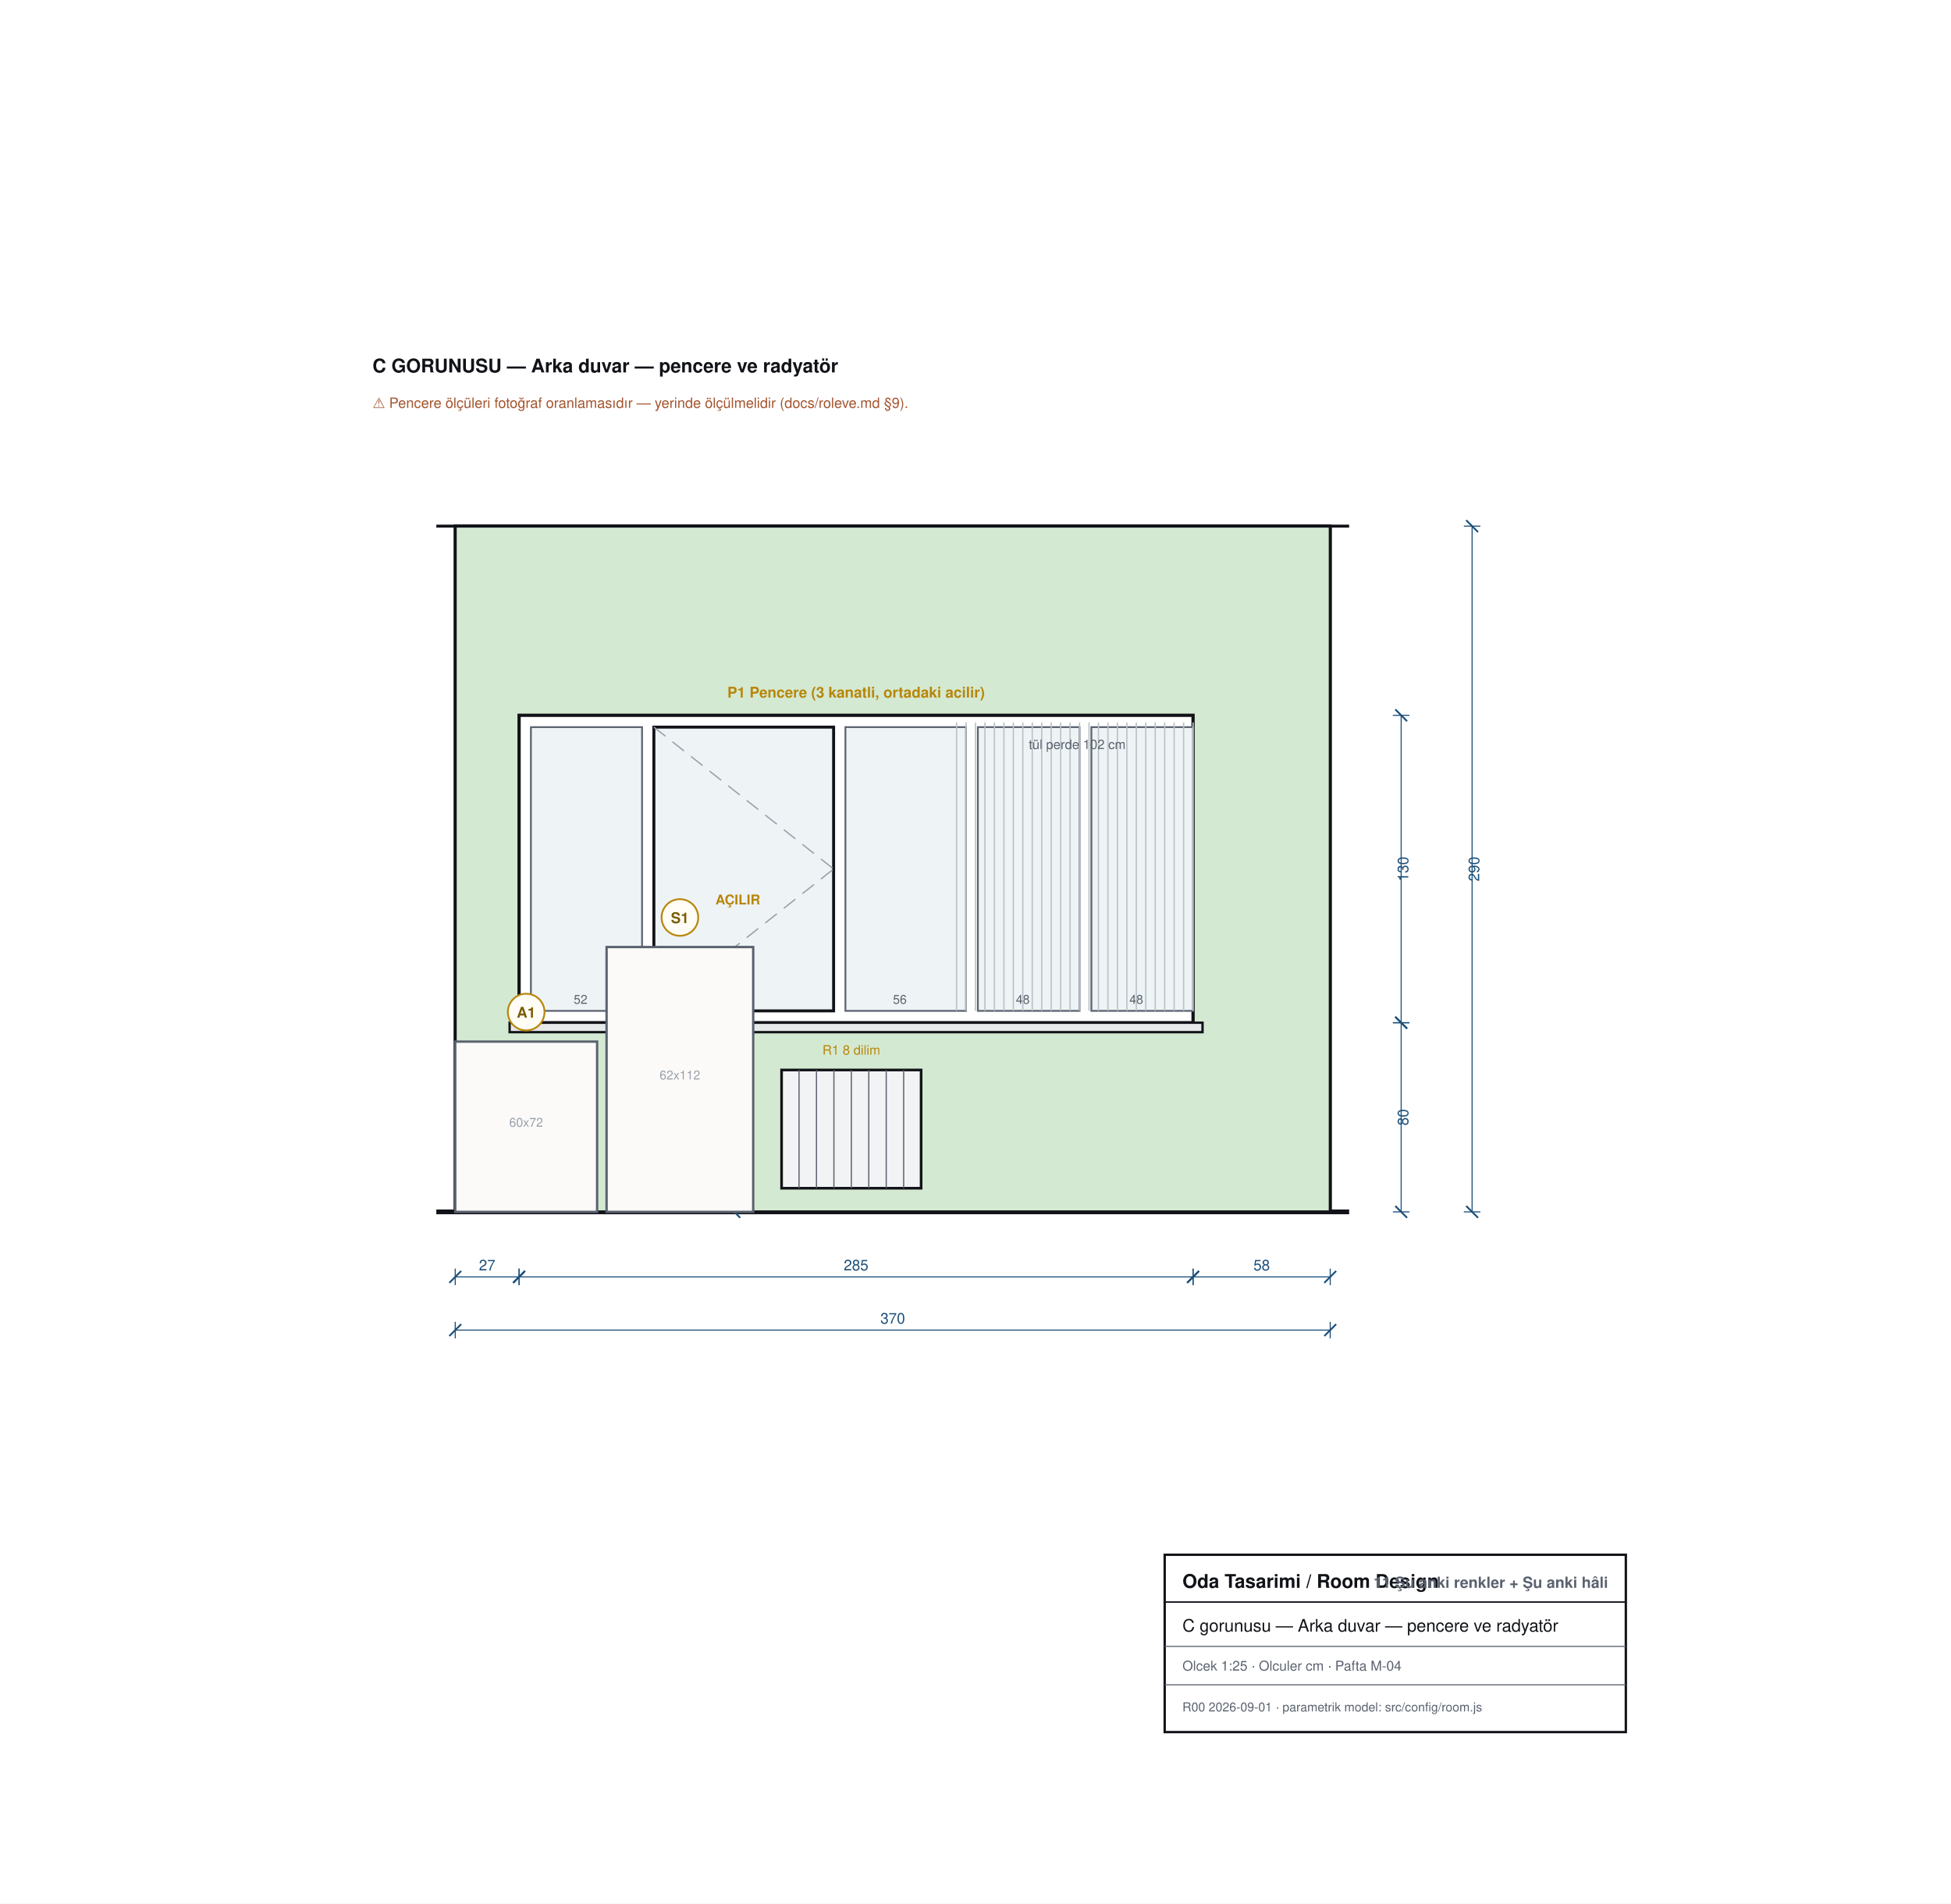
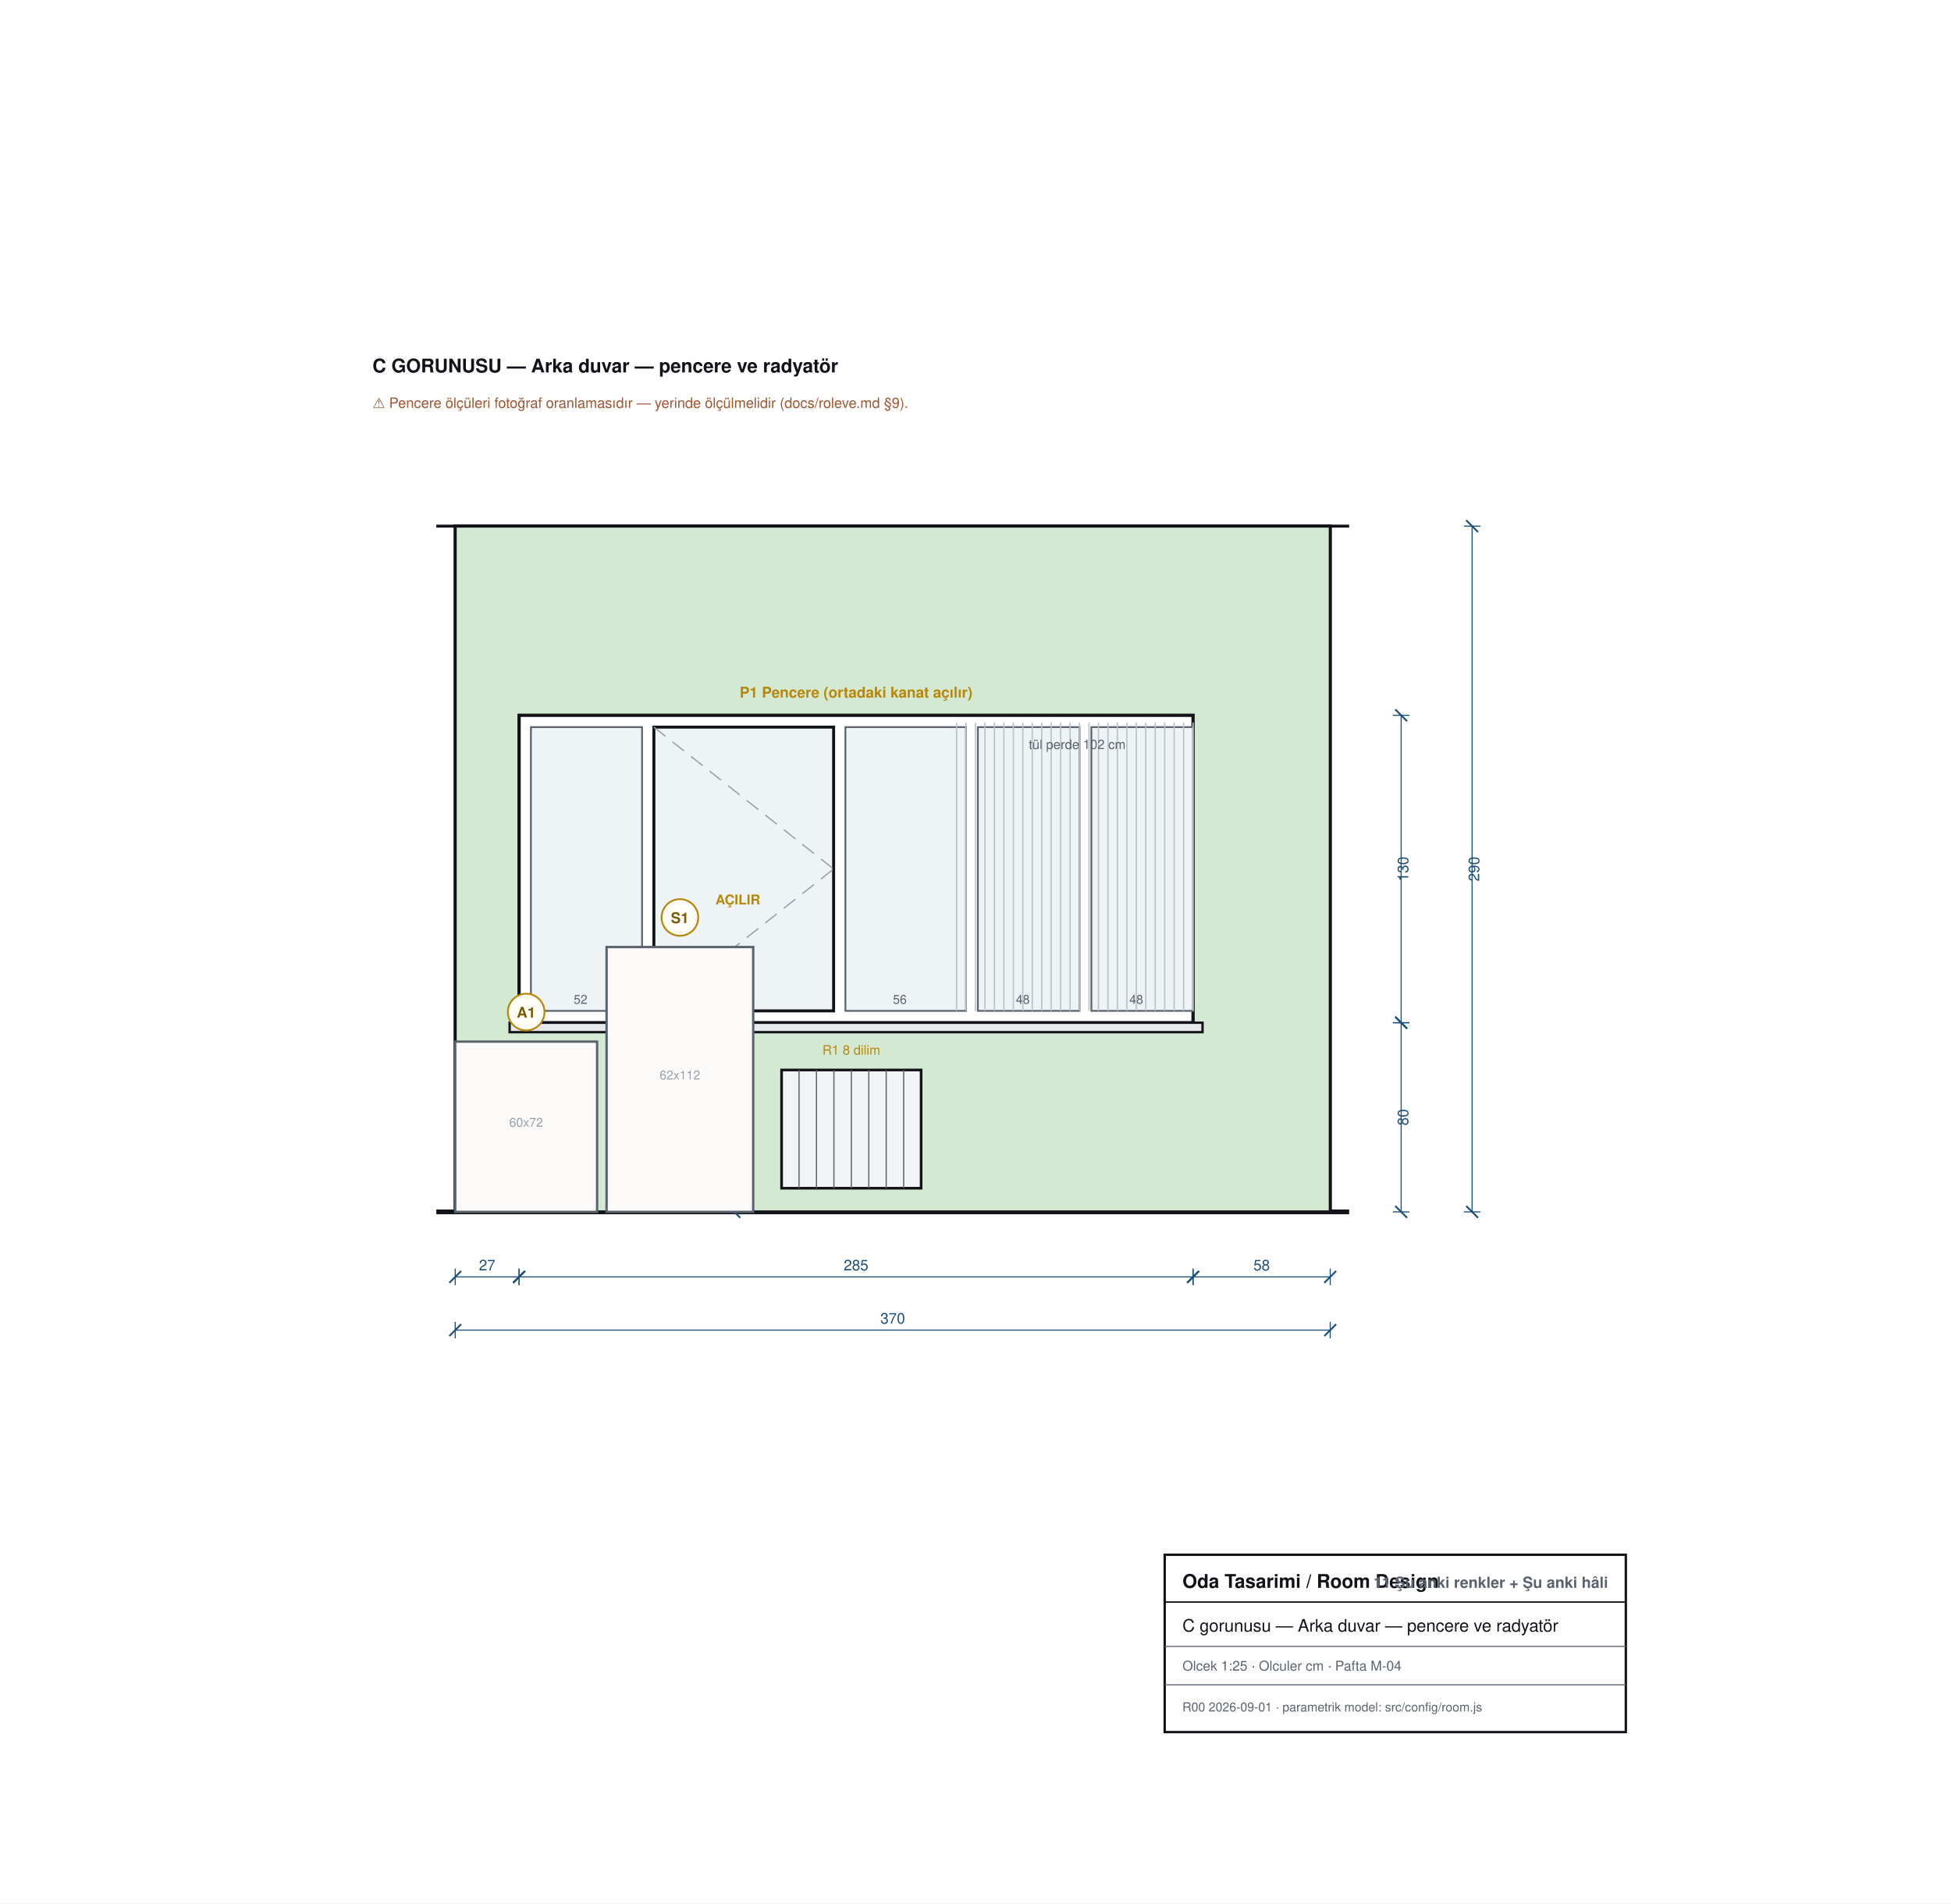
<svg xmlns="http://www.w3.org/2000/svg" width="330mm" height="322mm" viewBox="0 0 330 322" font-family="Helvetica,Arial,sans-serif">
  <rect width="330" height="322" fill="#ffffff" />
  <rect x="77.00" y="89.00" width="148.00" height="116.00" fill="#ffffff" stroke="#111318" stroke-width="0.5" />
  <line x1="73.80" y1="205.00" x2="228.20" y2="205.00" stroke="#111318" stroke-width="0.8" />
  <line x1="73.80" y1="89.00" x2="228.20" y2="89.00" stroke="#111318" stroke-width="0.5" />
  <rect x="77.00" y="89.00" width="148.00" height="116.00" fill="#d4e9d1" stroke="#111318" stroke-width="0.5" />
  <rect x="87.80" y="121.00" width="114.00" height="52.00" fill="#ffffff" stroke="#111318" stroke-width="0.55" />
  <rect x="184.60" y="123.00" width="17.20" height="48.00" fill="#eef3f5" stroke="#5a626e" stroke-width="0.3" />
  <text x="192.20" y="169.80" font-size="2.1" fill="#5a626e" text-anchor="middle">48</text>
  <rect x="165.40" y="123.00" width="17.20" height="48.00" fill="#eef3f5" stroke="#5a626e" stroke-width="0.3" />
  <text x="173.00" y="169.80" font-size="2.1" fill="#5a626e" text-anchor="middle">48</text>
  <rect x="143.00" y="123.00" width="20.40" height="48.00" fill="#eef3f5" stroke="#5a626e" stroke-width="0.3" />
  <text x="152.20" y="169.80" font-size="2.1" fill="#5a626e" text-anchor="middle">56</text>
  <rect x="110.60" y="123.00" width="30.40" height="48.00" fill="#eef3f5" stroke="#111318" stroke-width="0.5" />
  <line x1="110.60" y1="171.00" x2="141.00" y2="147.00" stroke="#98a0ab" stroke-width="0.22" stroke-dasharray="2.5 1.5" />
  <line x1="110.60" y1="123.00" x2="141.00" y2="147.00" stroke="#98a0ab" stroke-width="0.22" stroke-dasharray="2.5 1.5" />
  <text x="124.80" y="153.00" font-size="2.3" fill="#b8860b" text-anchor="middle" font-weight="700">AÇILIR</text>
  <text x="124.80" y="169.80" font-size="2.1" fill="#5a626e" text-anchor="middle">81</text>
  <rect x="89.80" y="123.00" width="18.80" height="48.00" fill="#eef3f5" stroke="#5a626e" stroke-width="0.3" />
  <text x="98.20" y="169.80" font-size="2.1" fill="#5a626e" text-anchor="middle">52</text>
  <rect x="86.20" y="173.00" width="117.20" height="1.60" fill="#e6e8ea" stroke="#111318" stroke-width="0.4" />
  <line x1="161.80" y1="122.20" x2="161.80" y2="171.00" stroke="#b9c2c6" stroke-width="0.22" />
  <line x1="163.40" y1="122.20" x2="163.40" y2="171.00" stroke="#b9c2c6" stroke-width="0.22" />
  <line x1="165.00" y1="122.20" x2="165.00" y2="171.00" stroke="#b9c2c6" stroke-width="0.22" />
  <line x1="166.60" y1="122.20" x2="166.60" y2="171.00" stroke="#b9c2c6" stroke-width="0.22" />
  <line x1="168.20" y1="122.20" x2="168.20" y2="171.00" stroke="#b9c2c6" stroke-width="0.22" />
  <line x1="169.80" y1="122.20" x2="169.80" y2="171.00" stroke="#b9c2c6" stroke-width="0.22" />
  <line x1="171.40" y1="122.20" x2="171.40" y2="171.00" stroke="#b9c2c6" stroke-width="0.22" />
  <line x1="173.00" y1="122.20" x2="173.00" y2="171.00" stroke="#b9c2c6" stroke-width="0.22" />
  <line x1="174.60" y1="122.20" x2="174.60" y2="171.00" stroke="#b9c2c6" stroke-width="0.22" />
  <line x1="176.20" y1="122.20" x2="176.20" y2="171.00" stroke="#b9c2c6" stroke-width="0.22" />
  <line x1="177.80" y1="122.20" x2="177.80" y2="171.00" stroke="#b9c2c6" stroke-width="0.22" />
  <line x1="179.40" y1="122.20" x2="179.40" y2="171.00" stroke="#b9c2c6" stroke-width="0.22" />
  <line x1="181.00" y1="122.20" x2="181.00" y2="171.00" stroke="#b9c2c6" stroke-width="0.22" />
  <line x1="182.60" y1="122.20" x2="182.60" y2="171.00" stroke="#b9c2c6" stroke-width="0.22" />
  <line x1="184.20" y1="122.20" x2="184.20" y2="171.00" stroke="#b9c2c6" stroke-width="0.22" />
  <line x1="185.80" y1="122.20" x2="185.80" y2="171.00" stroke="#b9c2c6" stroke-width="0.22" />
  <line x1="187.40" y1="122.20" x2="187.40" y2="171.00" stroke="#b9c2c6" stroke-width="0.22" />
  <line x1="189.00" y1="122.20" x2="189.00" y2="171.00" stroke="#b9c2c6" stroke-width="0.22" />
  <line x1="190.60" y1="122.20" x2="190.60" y2="171.00" stroke="#b9c2c6" stroke-width="0.22" />
  <line x1="192.20" y1="122.20" x2="192.20" y2="171.00" stroke="#b9c2c6" stroke-width="0.22" />
  <line x1="193.80" y1="122.20" x2="193.80" y2="171.00" stroke="#b9c2c6" stroke-width="0.22" />
  <line x1="195.40" y1="122.20" x2="195.40" y2="171.00" stroke="#b9c2c6" stroke-width="0.22" />
  <line x1="197.00" y1="122.20" x2="197.00" y2="171.00" stroke="#b9c2c6" stroke-width="0.22" />
  <line x1="198.60" y1="122.20" x2="198.60" y2="171.00" stroke="#b9c2c6" stroke-width="0.22" />
  <line x1="200.20" y1="122.20" x2="200.20" y2="171.00" stroke="#b9c2c6" stroke-width="0.22" />
  <line x1="201.80" y1="122.20" x2="201.80" y2="171.00" stroke="#b9c2c6" stroke-width="0.22" />
  <text x="182.20" y="126.70" font-size="2.2" fill="#5a626e" text-anchor="middle">tül perde 102 cm</text>
  <line x1="87.80" y1="214.60" x2="87.80" y2="217.40" stroke="#1b4f7a" stroke-width="0.18" />
  <line x1="201.80" y1="214.60" x2="201.80" y2="217.40" stroke="#1b4f7a" stroke-width="0.18" />
  <line x1="87.80" y1="216.00" x2="201.80" y2="216.00" stroke="#1b4f7a" stroke-width="0.18" />
  <line x1="86.80" y1="217.00" x2="88.80" y2="215.00" stroke="#1b4f7a" stroke-width="0.3" />
  <line x1="200.80" y1="217.00" x2="202.80" y2="215.00" stroke="#1b4f7a" stroke-width="0.3" />
  <text x="144.80" y="214.90" font-size="2.5" fill="#1b4f7a" text-anchor="middle">285</text>
  <line x1="77.00" y1="214.60" x2="77.00" y2="217.40" stroke="#1b4f7a" stroke-width="0.18" />
  <line x1="87.80" y1="214.60" x2="87.80" y2="217.40" stroke="#1b4f7a" stroke-width="0.18" />
  <line x1="77.00" y1="216.00" x2="87.80" y2="216.00" stroke="#1b4f7a" stroke-width="0.18" />
  <line x1="76.00" y1="217.00" x2="78.00" y2="215.00" stroke="#1b4f7a" stroke-width="0.3" />
  <line x1="86.80" y1="217.00" x2="88.80" y2="215.00" stroke="#1b4f7a" stroke-width="0.3" />
  <text x="82.40" y="214.90" font-size="2.5" fill="#1b4f7a" text-anchor="middle">27</text>
  <line x1="201.80" y1="214.60" x2="201.80" y2="217.40" stroke="#1b4f7a" stroke-width="0.18" />
  <line x1="225.00" y1="214.60" x2="225.00" y2="217.40" stroke="#1b4f7a" stroke-width="0.18" />
  <line x1="201.80" y1="216.00" x2="225.00" y2="216.00" stroke="#1b4f7a" stroke-width="0.18" />
  <line x1="200.80" y1="217.00" x2="202.80" y2="215.00" stroke="#1b4f7a" stroke-width="0.3" />
  <line x1="224.00" y1="217.00" x2="226.00" y2="215.00" stroke="#1b4f7a" stroke-width="0.3" />
  <text x="213.40" y="214.90" font-size="2.5" fill="#1b4f7a" text-anchor="middle">58</text>
  <line x1="238.40" y1="173.00" x2="235.60" y2="173.00" stroke="#1b4f7a" stroke-width="0.18" />
  <line x1="238.40" y1="205.00" x2="235.60" y2="205.00" stroke="#1b4f7a" stroke-width="0.18" />
  <line x1="237.00" y1="173.00" x2="237.00" y2="205.00" stroke="#1b4f7a" stroke-width="0.18" />
  <line x1="236.00" y1="172.00" x2="238.00" y2="174.00" stroke="#1b4f7a" stroke-width="0.3" />
  <line x1="236.00" y1="204.00" x2="238.00" y2="206.00" stroke="#1b4f7a" stroke-width="0.3" />
  <text x="238.20" y="189.00" font-size="2.5" fill="#1b4f7a" text-anchor="middle" transform="rotate(-90 238.20 189.00)">80</text>
  <line x1="238.40" y1="121.00" x2="235.60" y2="121.00" stroke="#1b4f7a" stroke-width="0.18" />
  <line x1="238.40" y1="173.00" x2="235.60" y2="173.00" stroke="#1b4f7a" stroke-width="0.18" />
  <line x1="237.00" y1="121.00" x2="237.00" y2="173.00" stroke="#1b4f7a" stroke-width="0.18" />
  <line x1="236.00" y1="120.00" x2="238.00" y2="122.00" stroke="#1b4f7a" stroke-width="0.3" />
  <line x1="236.00" y1="172.00" x2="238.00" y2="174.00" stroke="#1b4f7a" stroke-width="0.3" />
  <text x="238.20" y="147.00" font-size="2.5" fill="#1b4f7a" text-anchor="middle" transform="rotate(-90 238.20 147.00)">130</text>
-   <text x="144.80" y="118.00" font-size="2.5" fill="#b8860b" text-anchor="middle" font-weight="700">P1 Pencere (3 kanatli, ortadaki acilir)</text>
+   <text x="144.80" y="118.00" font-size="2.5" fill="#b8860b" text-anchor="middle" font-weight="700">P1 Pencere (ortadaki kanat açılır)</text>
  <rect x="132.20" y="181.00" width="23.60" height="20.00" fill="#f2f3f4" stroke="#111318" stroke-width="0.45" />
  <line x1="135.15" y1="181.00" x2="135.15" y2="201.00" stroke="#5a626e" stroke-width="0.2" />
  <line x1="138.10" y1="181.00" x2="138.10" y2="201.00" stroke="#5a626e" stroke-width="0.2" />
  <line x1="141.05" y1="181.00" x2="141.05" y2="201.00" stroke="#5a626e" stroke-width="0.2" />
  <line x1="144.00" y1="181.00" x2="144.00" y2="201.00" stroke="#5a626e" stroke-width="0.2" />
  <line x1="146.95" y1="181.00" x2="146.95" y2="201.00" stroke="#5a626e" stroke-width="0.2" />
  <line x1="149.90" y1="181.00" x2="149.90" y2="201.00" stroke="#5a626e" stroke-width="0.2" />
  <line x1="152.85" y1="181.00" x2="152.85" y2="201.00" stroke="#5a626e" stroke-width="0.2" />
  <text x="144.00" y="178.40" font-size="2.2" fill="#b8860b" text-anchor="middle">R1 8 dilim</text>
  <line x1="122.80" y1="181.00" x2="125.60" y2="181.00" stroke="#1b4f7a" stroke-width="0.18" />
  <line x1="122.80" y1="205.00" x2="125.60" y2="205.00" stroke="#1b4f7a" stroke-width="0.18" />
  <line x1="124.20" y1="181.00" x2="124.20" y2="205.00" stroke="#1b4f7a" stroke-width="0.18" />
  <line x1="123.20" y1="180.00" x2="125.20" y2="182.00" stroke="#1b4f7a" stroke-width="0.3" />
  <line x1="123.20" y1="204.00" x2="125.20" y2="206.00" stroke="#1b4f7a" stroke-width="0.3" />
  <text x="123.00" y="193.00" font-size="2.5" fill="#1b4f7a" text-anchor="middle" transform="rotate(-90 123.00 193.00)">60</text>
  <line x1="250.40" y1="89.00" x2="247.60" y2="89.00" stroke="#1b4f7a" stroke-width="0.18" />
  <line x1="250.40" y1="205.00" x2="247.60" y2="205.00" stroke="#1b4f7a" stroke-width="0.18" />
  <line x1="249.00" y1="89.00" x2="249.00" y2="205.00" stroke="#1b4f7a" stroke-width="0.18" />
  <line x1="248.00" y1="88.00" x2="250.00" y2="90.00" stroke="#1b4f7a" stroke-width="0.3" />
  <line x1="248.00" y1="204.00" x2="250.00" y2="206.00" stroke="#1b4f7a" stroke-width="0.3" />
  <text x="250.20" y="147.00" font-size="2.5" fill="#1b4f7a" text-anchor="middle" transform="rotate(-90 250.20 147.00)">290</text>
  <line x1="77.00" y1="223.60" x2="77.00" y2="226.40" stroke="#1b4f7a" stroke-width="0.18" />
  <line x1="225.00" y1="223.60" x2="225.00" y2="226.40" stroke="#1b4f7a" stroke-width="0.18" />
  <line x1="77.00" y1="225.00" x2="225.00" y2="225.00" stroke="#1b4f7a" stroke-width="0.18" />
  <line x1="76.00" y1="226.00" x2="78.00" y2="224.00" stroke="#1b4f7a" stroke-width="0.3" />
  <line x1="224.00" y1="226.00" x2="226.00" y2="224.00" stroke="#1b4f7a" stroke-width="0.3" />
  <text x="151.00" y="223.90" font-size="2.5" fill="#1b4f7a" text-anchor="middle">370</text>
  <text x="63.00" y="69.00" font-size="2.4" fill="#a4552f" text-anchor="start">⚠ Pencere ölçüleri fotoğraf oranlamasıdır — yerinde ölçülmelidir (docs/roleve.md §9).</text>
  <rect x="102.60" y="160.20" width="24.80" height="44.80" fill="#fbfaf8" stroke="#5a626e" stroke-width="0.4" />
  <circle cx="115.00" cy="155.20" r="3.10" fill="#fffdf5" stroke="#b8860b" stroke-width="0.3" />
  <text x="115.00" y="156.15" font-size="2.5" fill="#7a5c05" text-anchor="middle" font-weight="700">S1</text>
  <text x="115.00" y="182.60" font-size="2.1" fill="#98a0ab" text-anchor="middle">62x112</text>
  <rect x="77.00" y="176.20" width="24.00" height="28.80" fill="#fbfaf8" stroke="#5a626e" stroke-width="0.4" />
  <circle cx="89.00" cy="171.20" r="3.10" fill="#fffdf5" stroke="#b8860b" stroke-width="0.3" />
  <text x="89.00" y="172.15" font-size="2.5" fill="#7a5c05" text-anchor="middle" font-weight="700">A1</text>
  <text x="89.00" y="190.60" font-size="2.1" fill="#98a0ab" text-anchor="middle">60x72</text>
  <text x="63.00" y="63.00" font-size="3.2" fill="#111318" text-anchor="start" font-weight="700">C GORUNUSU — Arka duvar — pencere ve radyatör</text>
  <rect x="197.00" y="263.00" width="78.00" height="30.00" fill="#ffffff" stroke="#111318" stroke-width="0.4" />
  <line x1="197.00" y1="271.00" x2="275.00" y2="271.00" stroke="#111318" stroke-width="0.25" />
  <line x1="197.00" y1="278.50" x2="275.00" y2="278.50" stroke="#5a626e" stroke-width="0.18" />
  <line x1="197.00" y1="285.00" x2="275.00" y2="285.00" stroke="#5a626e" stroke-width="0.18" />
  <text x="200.00" y="268.60" font-size="3.2" fill="#111318" text-anchor="start" font-weight="700">Oda Tasarimi / Room Design</text>
  <text x="200.00" y="276.00" font-size="2.9" fill="#111318" text-anchor="start">C gorunusu — Arka duvar — pencere ve radyatör</text>
  <text x="200.00" y="282.60" font-size="2.3" fill="#5a626e" text-anchor="start">Olcek 1:25  ·  Olculer cm  ·  Pafta M-04</text>
  <text x="272.00" y="268.60" font-size="2.6" fill="#5a626e" text-anchor="end" font-weight="700">11 Şu anki renkler + Şu anki hâli</text>
  <text x="200.00" y="289.50" font-size="2.1" fill="#5a626e" text-anchor="start">R00  2026-09-01  ·  parametrik model: src/config/room.js</text>
</svg>
